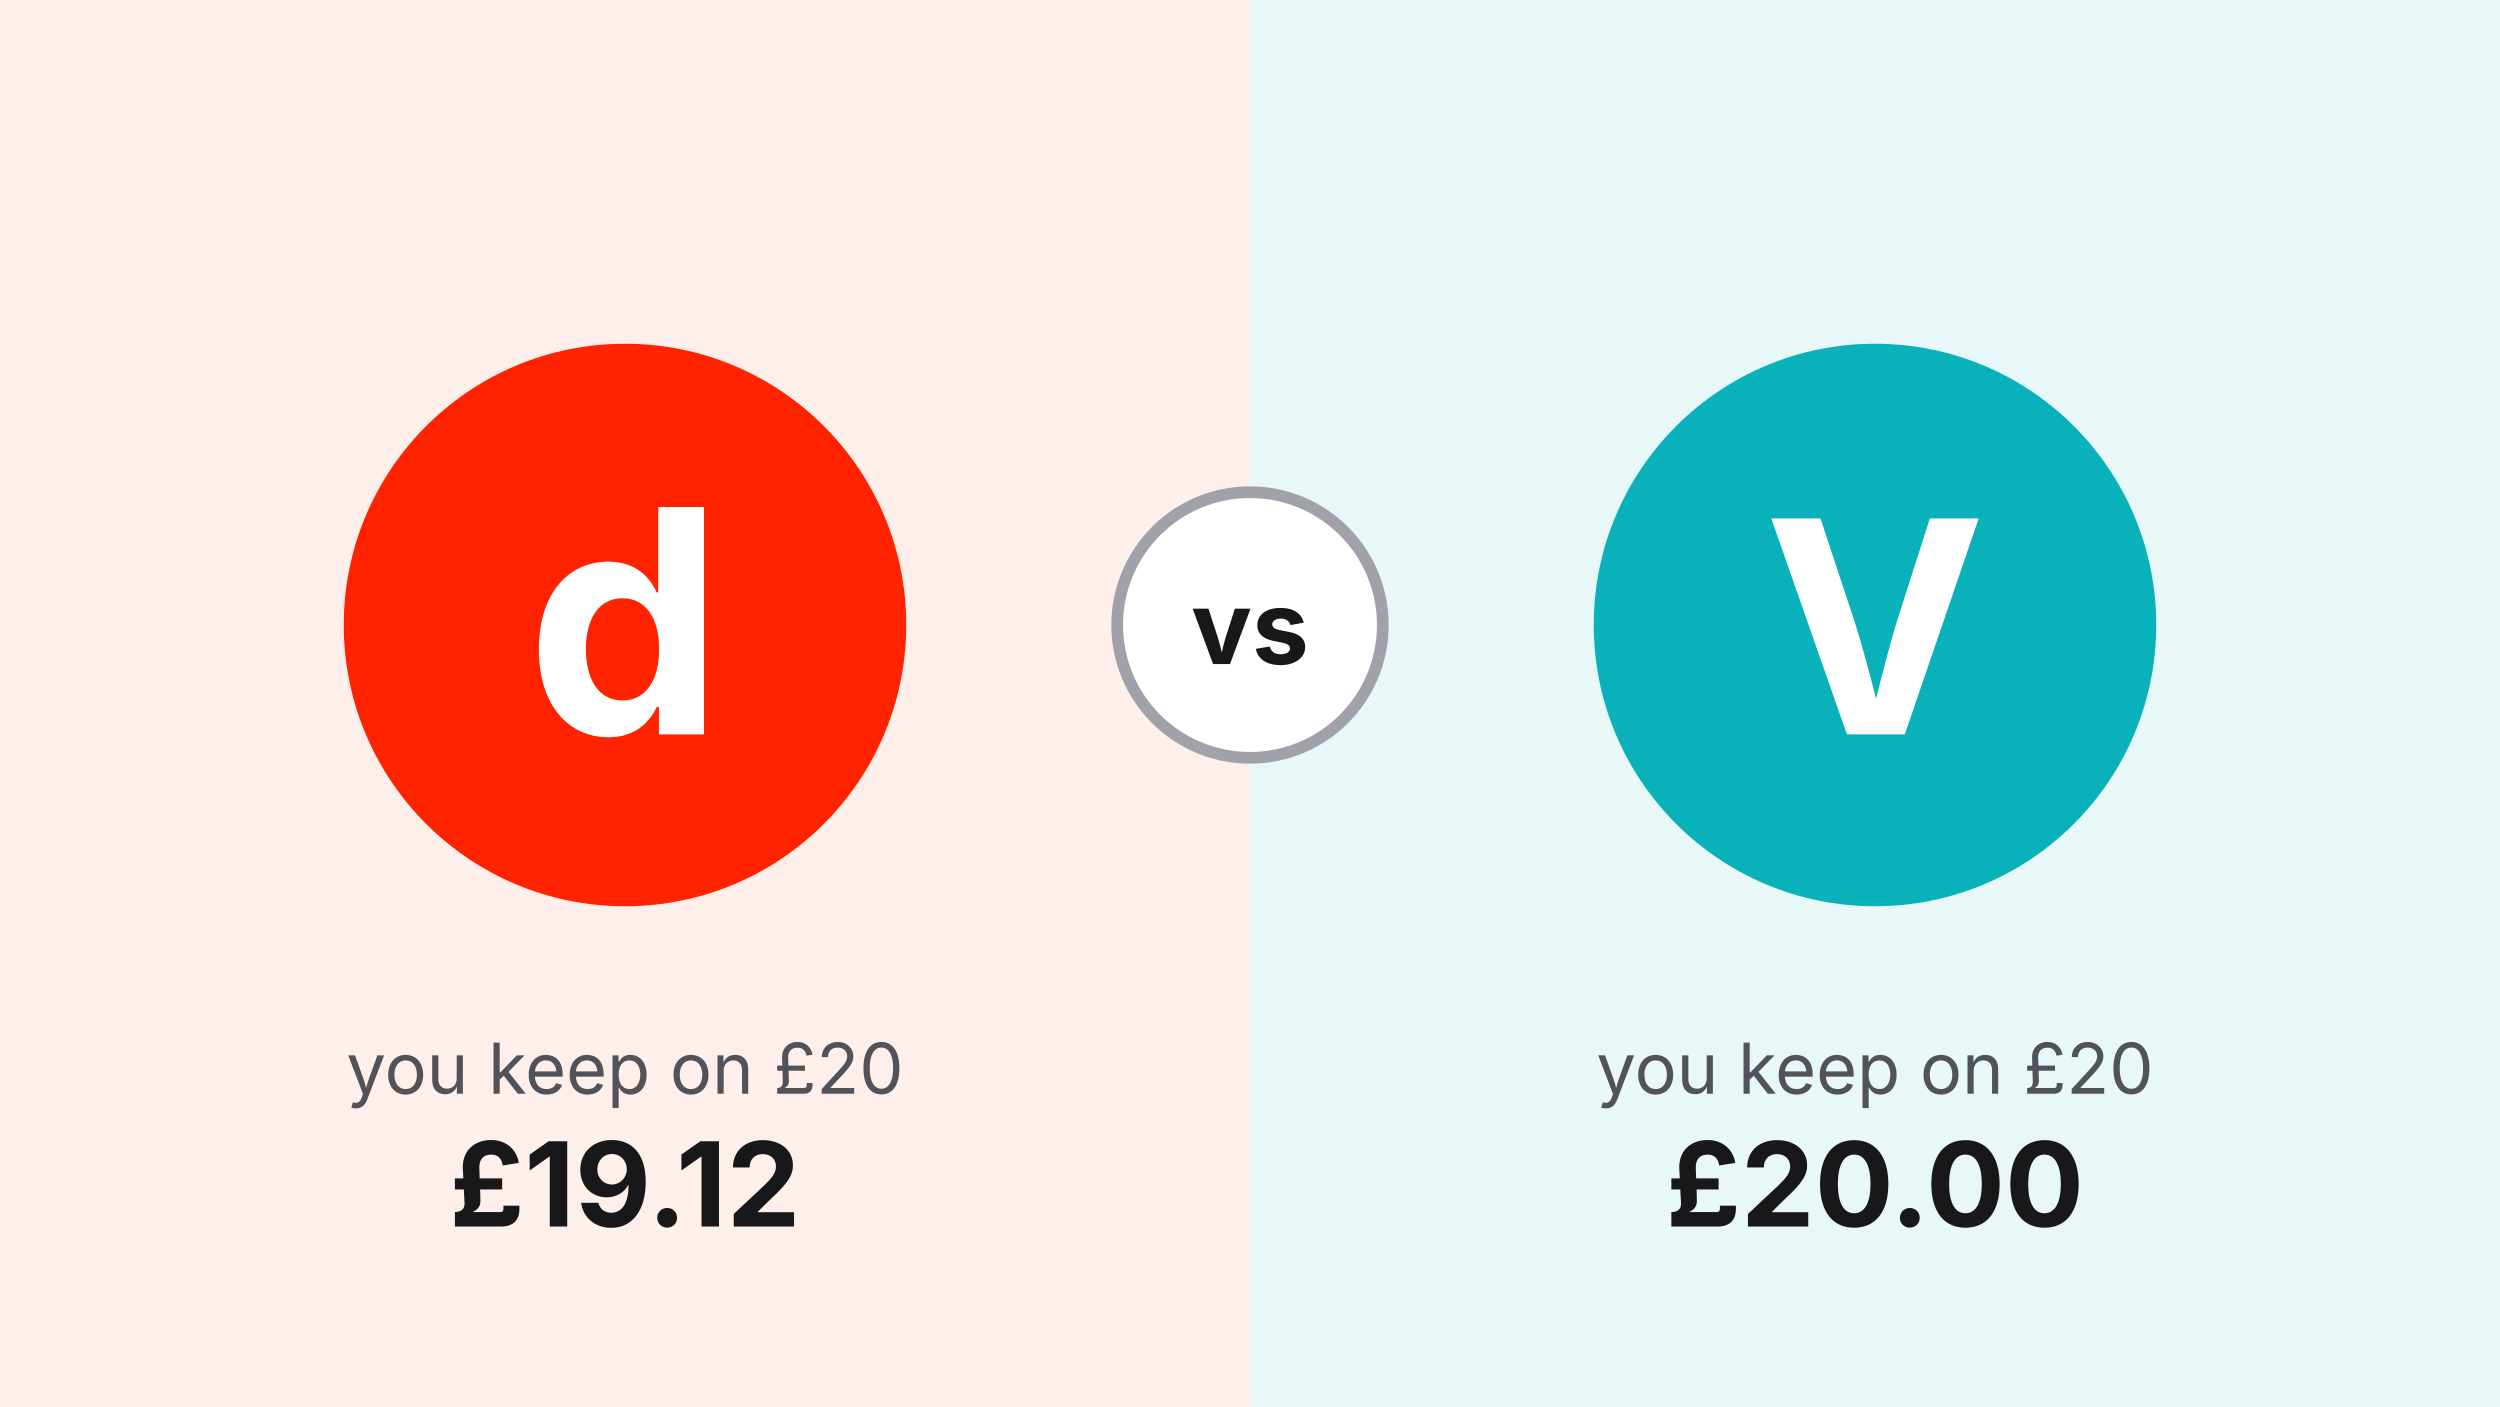
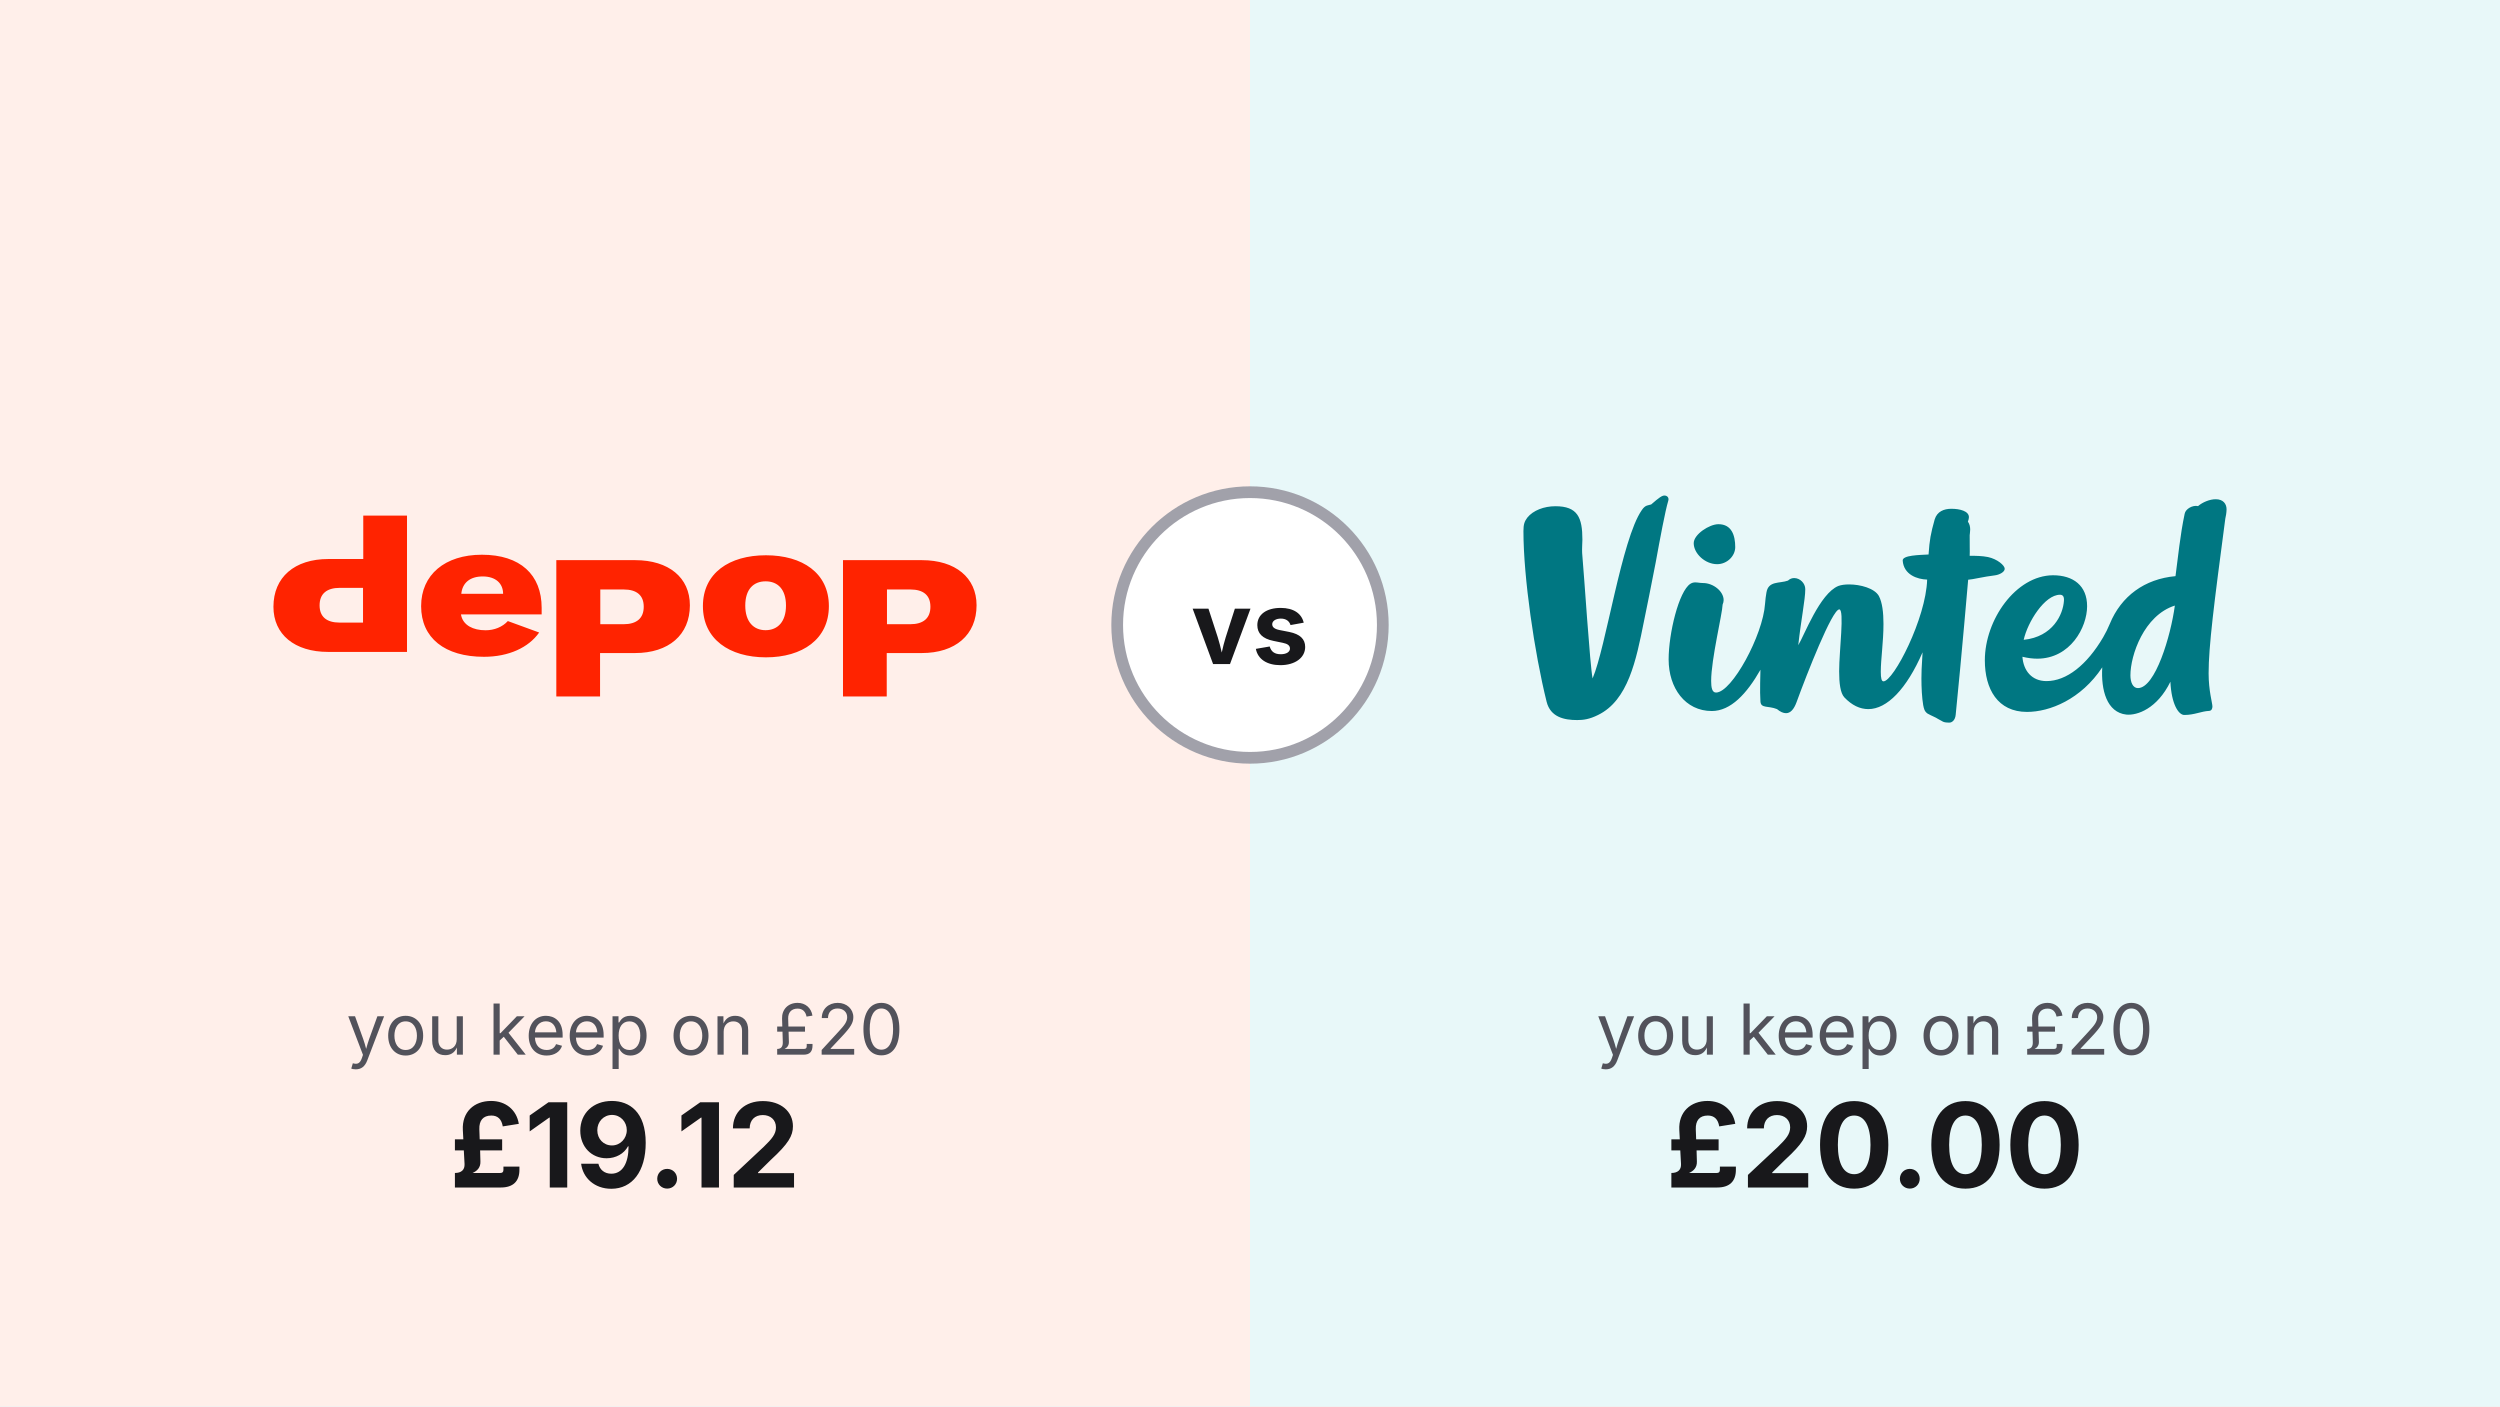
<svg xmlns="http://www.w3.org/2000/svg" viewBox="0 0 640 360" font-family="ui-sans-serif, system-ui, -apple-system, Segoe UI, sans-serif">
  <rect width="320" height="360" fill="#ffefea" />
  <rect x="320" width="320" height="360" fill="#e8f8f9" />
-   <circle cx="160" cy="160" r="72" fill="#FF2300" />
-   <text x="160" y="188" font-size="80" font-weight="700" fill="#ffffff" text-anchor="middle">d</text>
-   <circle cx="480" cy="160" r="72" fill="#09B1BA" />
-   <text x="480" y="188" font-size="76" font-weight="700" fill="#ffffff" text-anchor="middle">V</text>
+   <svg x="70" y="132" width="180" height="46.29" viewBox="0 0 1295 333">
+     <path d="M0 167.9c0-54.5 38.884-88 101.06-88h64.373V0h80.567v251h-145.24c-61.877 0-100.76-32.2-100.76-83.1zm85-2.7c0 20.9 12.653 31.8 36.96 31.8h43.04v-64h-42.64c-24.31 0-37.36 11-37.36 32.2zm682-.1c0 54.5-38.884 88-101.06 88h-64.373v79.9h-80.567v-251h145.24c61.877 0 100.76 32.2 100.76 83.1zm-85 2.7c0-20.9-12.668-31.8-37.007-31.8h-42.993v64h42.693c24.34 0 37.307-11 37.307-32.2zm613-2.7c0 54.5-38.884 88-101.06 88h-64.373v79.9h-80.567v-251h145.24c61.876 0 100.76 32.2 100.76 83.1zm-85 2.7c0-20.9-12.668-31.8-37.007-31.8h-42.993v64h42.693c24.34 0 37.307-11 37.307-32.2zm-419-1.2c0-60.996 48.8-93.6 116-93.6s116 32.604 116 93.6c0 60.993-48.8 94.4-116 94.4-67.2-.1-116-33.407-116-94.4zm153-.95c0-29.733-14.9-44.65-37.5-44.65s-37.5 14.917-37.5 44.65c0 29.332 14.9 45.35 37.5 45.35 22.7-.1 37.5-16.018 37.5-45.35zm-450 4.262c0-60.994-39.23-97.912-110.102-97.912-68.078 0-111.898 36.918-111.898 94.702 0 58.488 43.422 93.298 115.79 93.298 45.52 0 82.253-17.054 101.618-44.743l-57.696-21.067c-9.982 10.935-25.055 16.954-40.926 16.954-23.857 0-40.427-9.63-44.72-25.983-.3-1.102-.5-2.106-.698-3.31h148.632v-11.938zm-148-25.913c1.902-19.814 15.62-32 39.45-32 23.832 0 37.55 12.88 37.55 32H346z" fill="#ff2300" />
+   </svg>
+   <svg x="390" y="103" width="180" height="104.10" viewBox="0 0 83 48">
+     <path d="M16.642 11c-.285 0-.631.24-1.563 1.052-.331.12-.692.03-1.113.677-2.375 3.413-4.224 16.176-5.803 19.86-.316-1.594-.977-11.968-1.233-14.809-.03-.526.03-1.188.03-1.578 0-2.616-.57-3.94-3.187-3.94-1.323 0-2.63.482-3.322 1.354-.33.45-.451.782-.451 1.593 0 5.428 1.293 14.327 2.736 20.13.451 1.82 2.075 2.165 3.608 2.165.722 0 1.443-.09 2.466-.601 3.547-1.73 4.495-6.45 5.412-11.035.165-.827.992-4.826 1.383-6.93.526-2.872 1.127-6.119 1.488-7.307.12-.36-.105-.631-.45-.631Zm60.254 12.989c-.48 3.593-2.315 9.742-4.36 9.742-.586 0-.886-.677-.886-1.504 0-2.36 1.593-7.08 5.246-8.238Zm-17.844 4.044c.466-2.105 2.48-5.322 4.284-5.322.33 0 .511.21.466.722-.105 1.593-1.293 4.24-4.75 4.6ZM83 12.623c0-.63-.39-1.187-1.278-1.187-.721 0-1.563.36-2.09.812-.63-.15-1.473.33-1.578.902-.541 2.54-.782 5.186-1.082 7.366-3.638.33-6.405 2.345-7.758 5.638a12.824 12.824 0 0 1-.781 1.578c-1.925 3.278-4.33 5.172-6.69 5.172-1.73 0-2.721-1.218-2.842-2.872.617.15 1.203.226 1.744.226 3.909 0 5.893-3.698 5.893-6.194 0-2.42-1.623-3.653-4.029-3.653-4.39.03-8.043 5.262-8.043 10.042 0 3.398 1.519 6.089 4.977 6.089 2.675 0 6.374-1.473 8.884-5.262-.165 2.691.541 5.322 2.842 5.578 1.293.12 3.638-.692 5.201-3.879.12 2.646.962 3.924 1.639 3.924 1.218 0 1.984-.436 2.931-.481.301-.015.391-.286.391-.526 0-.391-.45-1.835-.45-3.91 0-3.171.63-8.132 1.969-18.25.06-.24.15-.737.15-1.112Zm-60.134 6.48c1.173 0 2.135-.962 2.135-2.014 0-1.383-.421-2.706-1.985-2.706-1.067 0-2.916 1.202-2.916 2.24 0 1.217 1.338 2.48 2.766 2.48Zm31.976-.842c-.676-.135-1.413-.15-2.165-.15.03-.526-.015-1.534 0-2.42 0-.136.06-.376.06-.677 0-.3-.06-.631-.27-.932.075-.21.12-.391.12-.526 0-.722-1.067-.992-2.074-.992-.872 0-1.684.315-1.97 1.262-.466 1.669-.601 2.39-.721 4.134-1.053.06-3.097.076-3.052.722.12 1.669 1.729 2.21 2.886 2.24-.135 4.585-3.969 12.012-5.156 12.012-.226 0-.316-.36-.316-1.128 0-1.503.316-3.518.316-5.652 0-1.323-.136-2.526-.541-3.293-.512-.917-2.195-1.368-3.518-1.368-.512 0-.932.06-1.263.18-2.195.888-4.044 5.879-4.736 6.991.331-3.021.827-5.382.827-6.614 0-.692-.616-1.308-1.308-1.308-.27 0-.51.09-.736.3-.993.361-2.316 0-2.541 1.413-.06.376-.135.827-.165 1.339-.241 3.668-3.91 10.463-5.788 10.463-.466 0-.572-.601-.572-1.368 0-2.556 1.323-7.938 1.353-9.02.076-.166.12-.361.12-.526 0-1.023-1.202-2.015-2.435-2.015-.36 0-.616-.075-.902-.075-.18 0-.376.03-.586.165-1.368.872-2.57 5.863-2.57 8.93 0 3.383 1.969 6.089 5.096 6.089 2.24 0 4.134-2.045 5.742-4.871 0 .436-.09 2.555 0 3.758.06.827.917.466 1.955.887.39.33.751.481 1.067.481.526 0 .932-.466 1.233-1.278 1.233-3.382 4.21-10.974 5.051-10.974.631 0-.015 4.886-.015 7.306 0 1.383.135 2.571.616 3.082.887.932 1.834 1.383 2.827 1.383 2.195 0 4.51-2.345 6.404-6.705-.12 1.864-.135 2.436-.135 3.082 0 1.082.06 2.285.21 3.157.09.421.136.722.511.992.511.286.977.451 1.233.632.586.285.541.436 1.353.436.286 0 .677-.27.737-.917.721-7.141 1.473-15.95 1.473-15.95.481-.016 1.85-.362 3.127-.512.541-.06 1.188-.39 1.188-.782 0-.39-.857-1.142-1.97-1.383Z" fill="#007782" />
+   </svg>
  <circle cx="320" cy="160" r="34" fill="#ffffff" stroke="#a1a1aa" stroke-width="3" />
  <text x="320" y="170" font-size="26" font-weight="700" fill="#18181b" text-anchor="middle">vs</text>
-   <text x="160" y="280" font-size="18" fill="#52525b" text-anchor="middle">you keep on £20</text>
-   <text x="160" y="314" font-size="30" font-weight="700" fill="#18181b" text-anchor="middle">£19.12</text>
-   <text x="480" y="280" font-size="18" fill="#52525b" text-anchor="middle">you keep on £20</text>
-   <text x="480" y="314" font-size="30" font-weight="700" fill="#18181b" text-anchor="middle">£20.00</text>
+   <text x="160" y="270" font-size="18" fill="#52525b" text-anchor="middle">you keep on £20</text>
+   <text x="160" y="304" font-size="30" font-weight="700" fill="#18181b" text-anchor="middle">£19.12</text>
+   <text x="480" y="270" font-size="18" fill="#52525b" text-anchor="middle">you keep on £20</text>
+   <text x="480" y="304" font-size="30" font-weight="700" fill="#18181b" text-anchor="middle">£20.00</text>
</svg>
